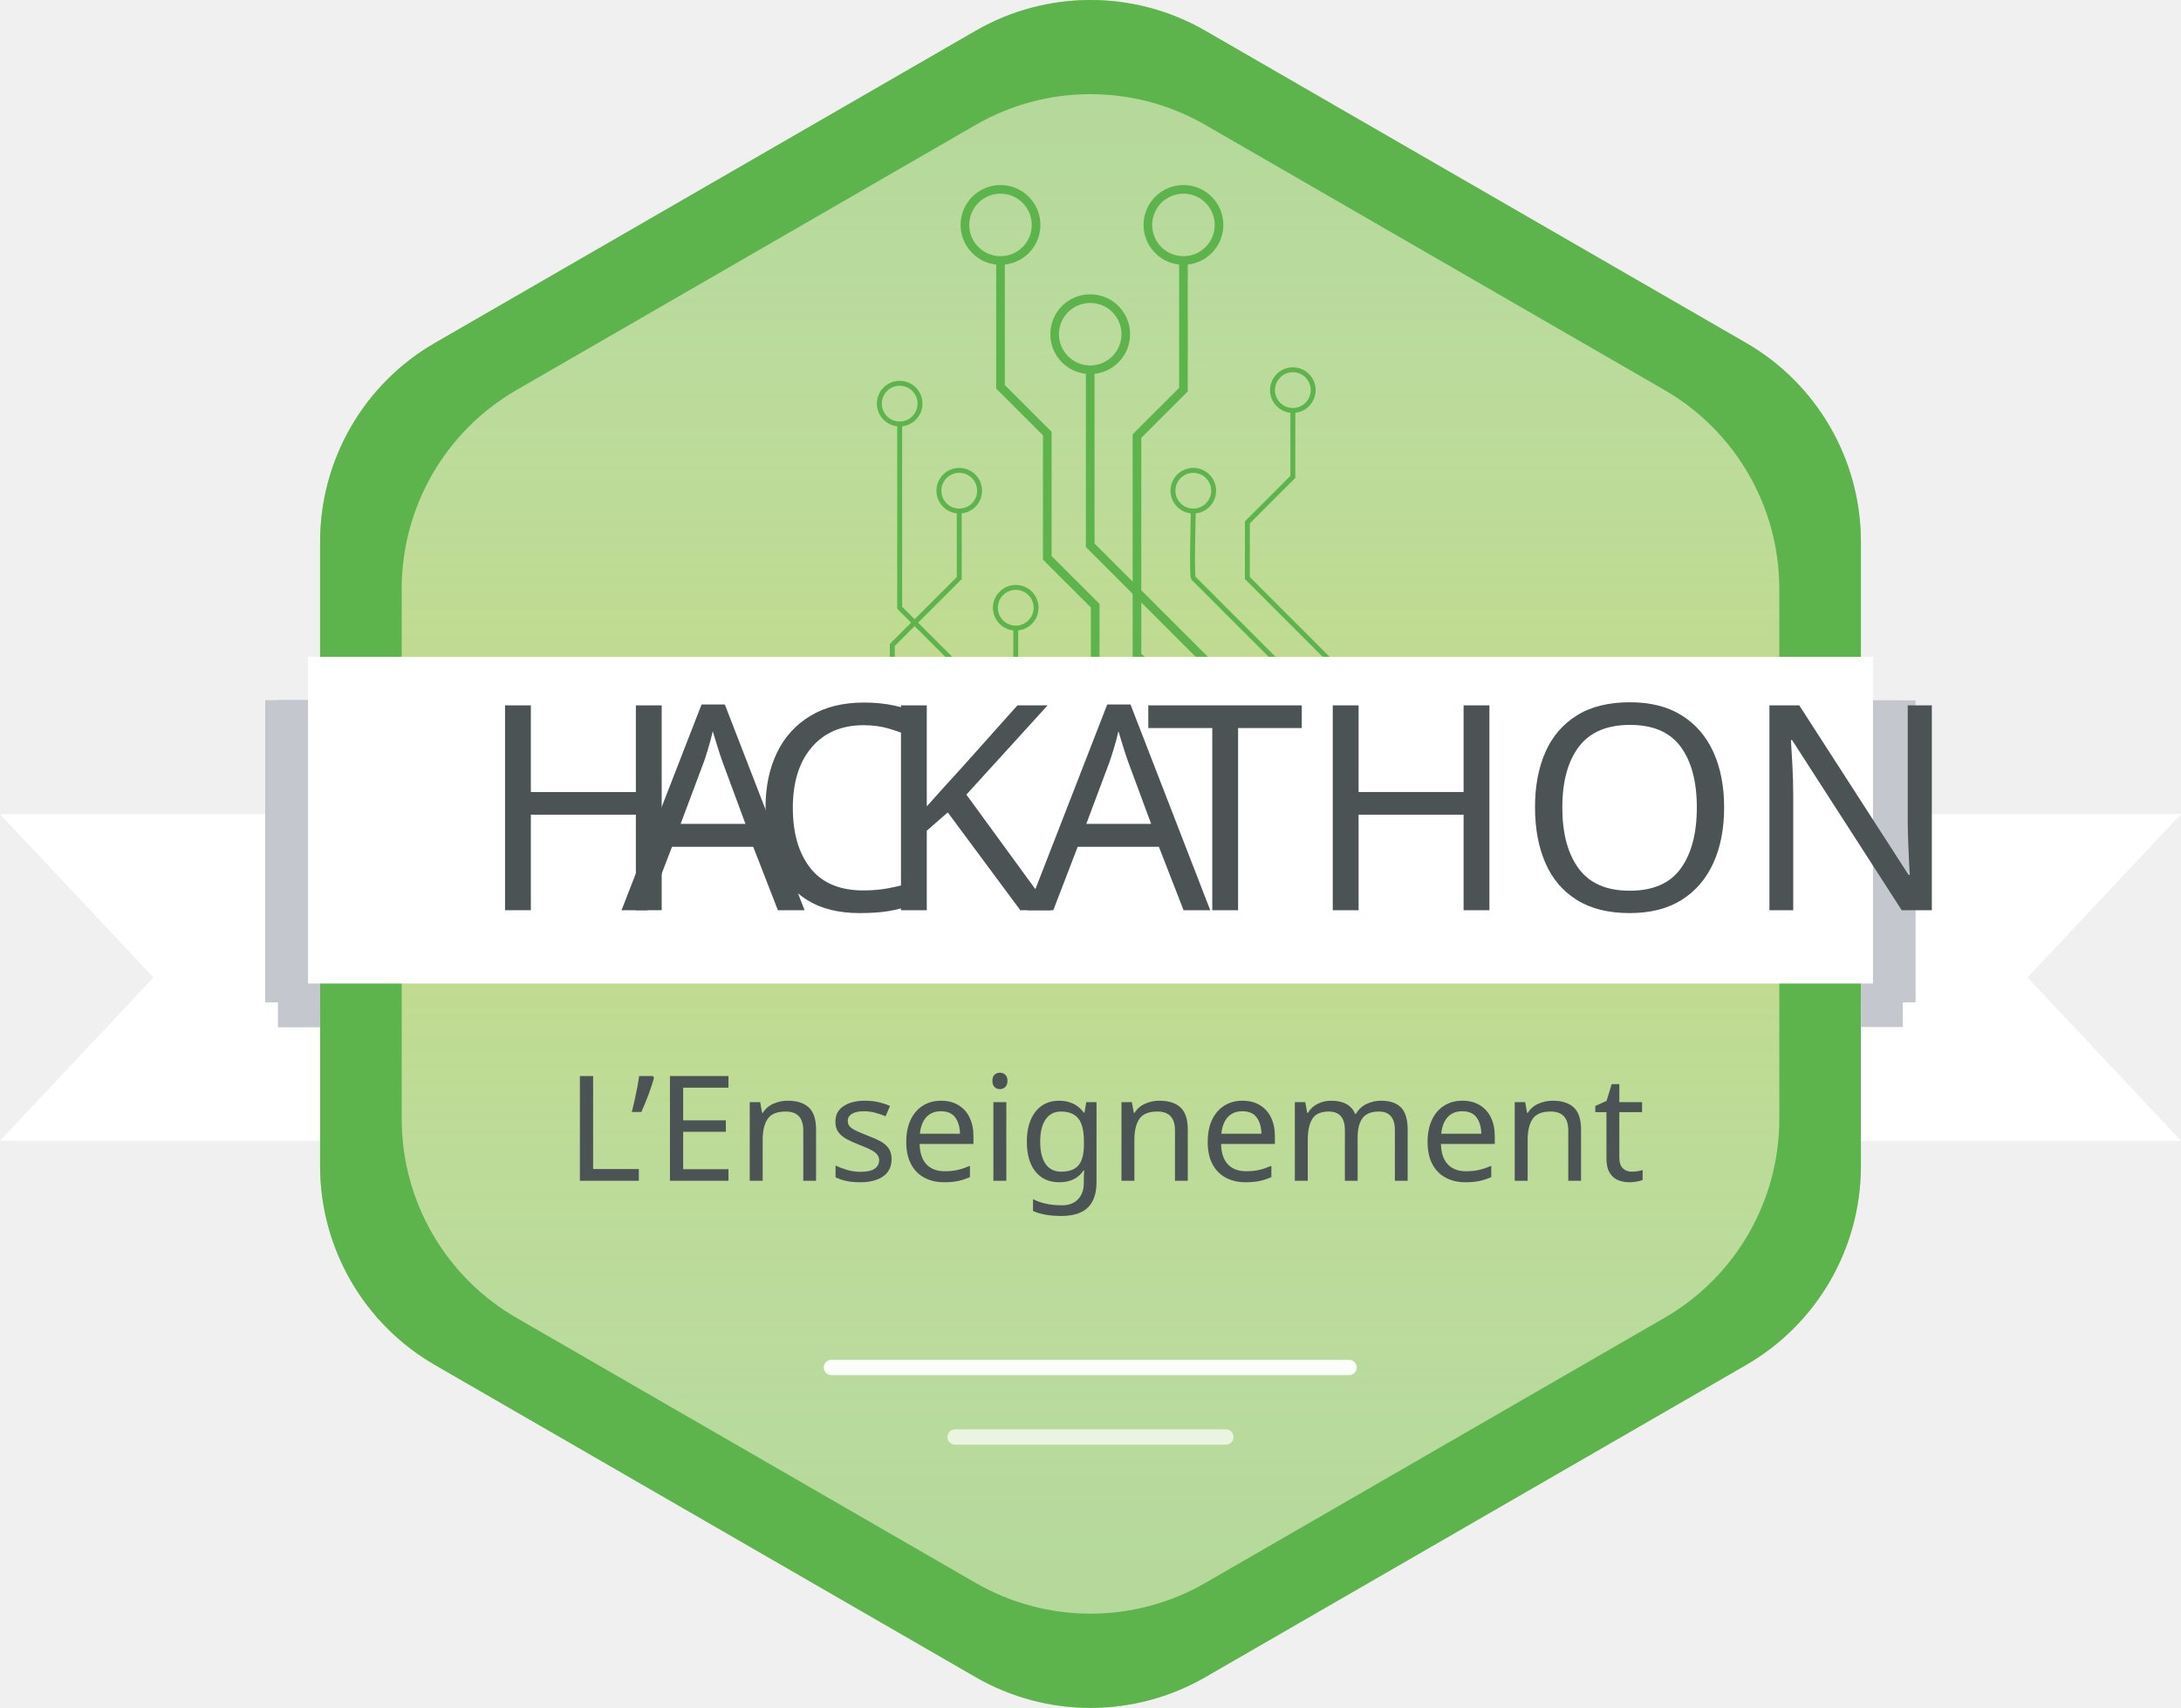
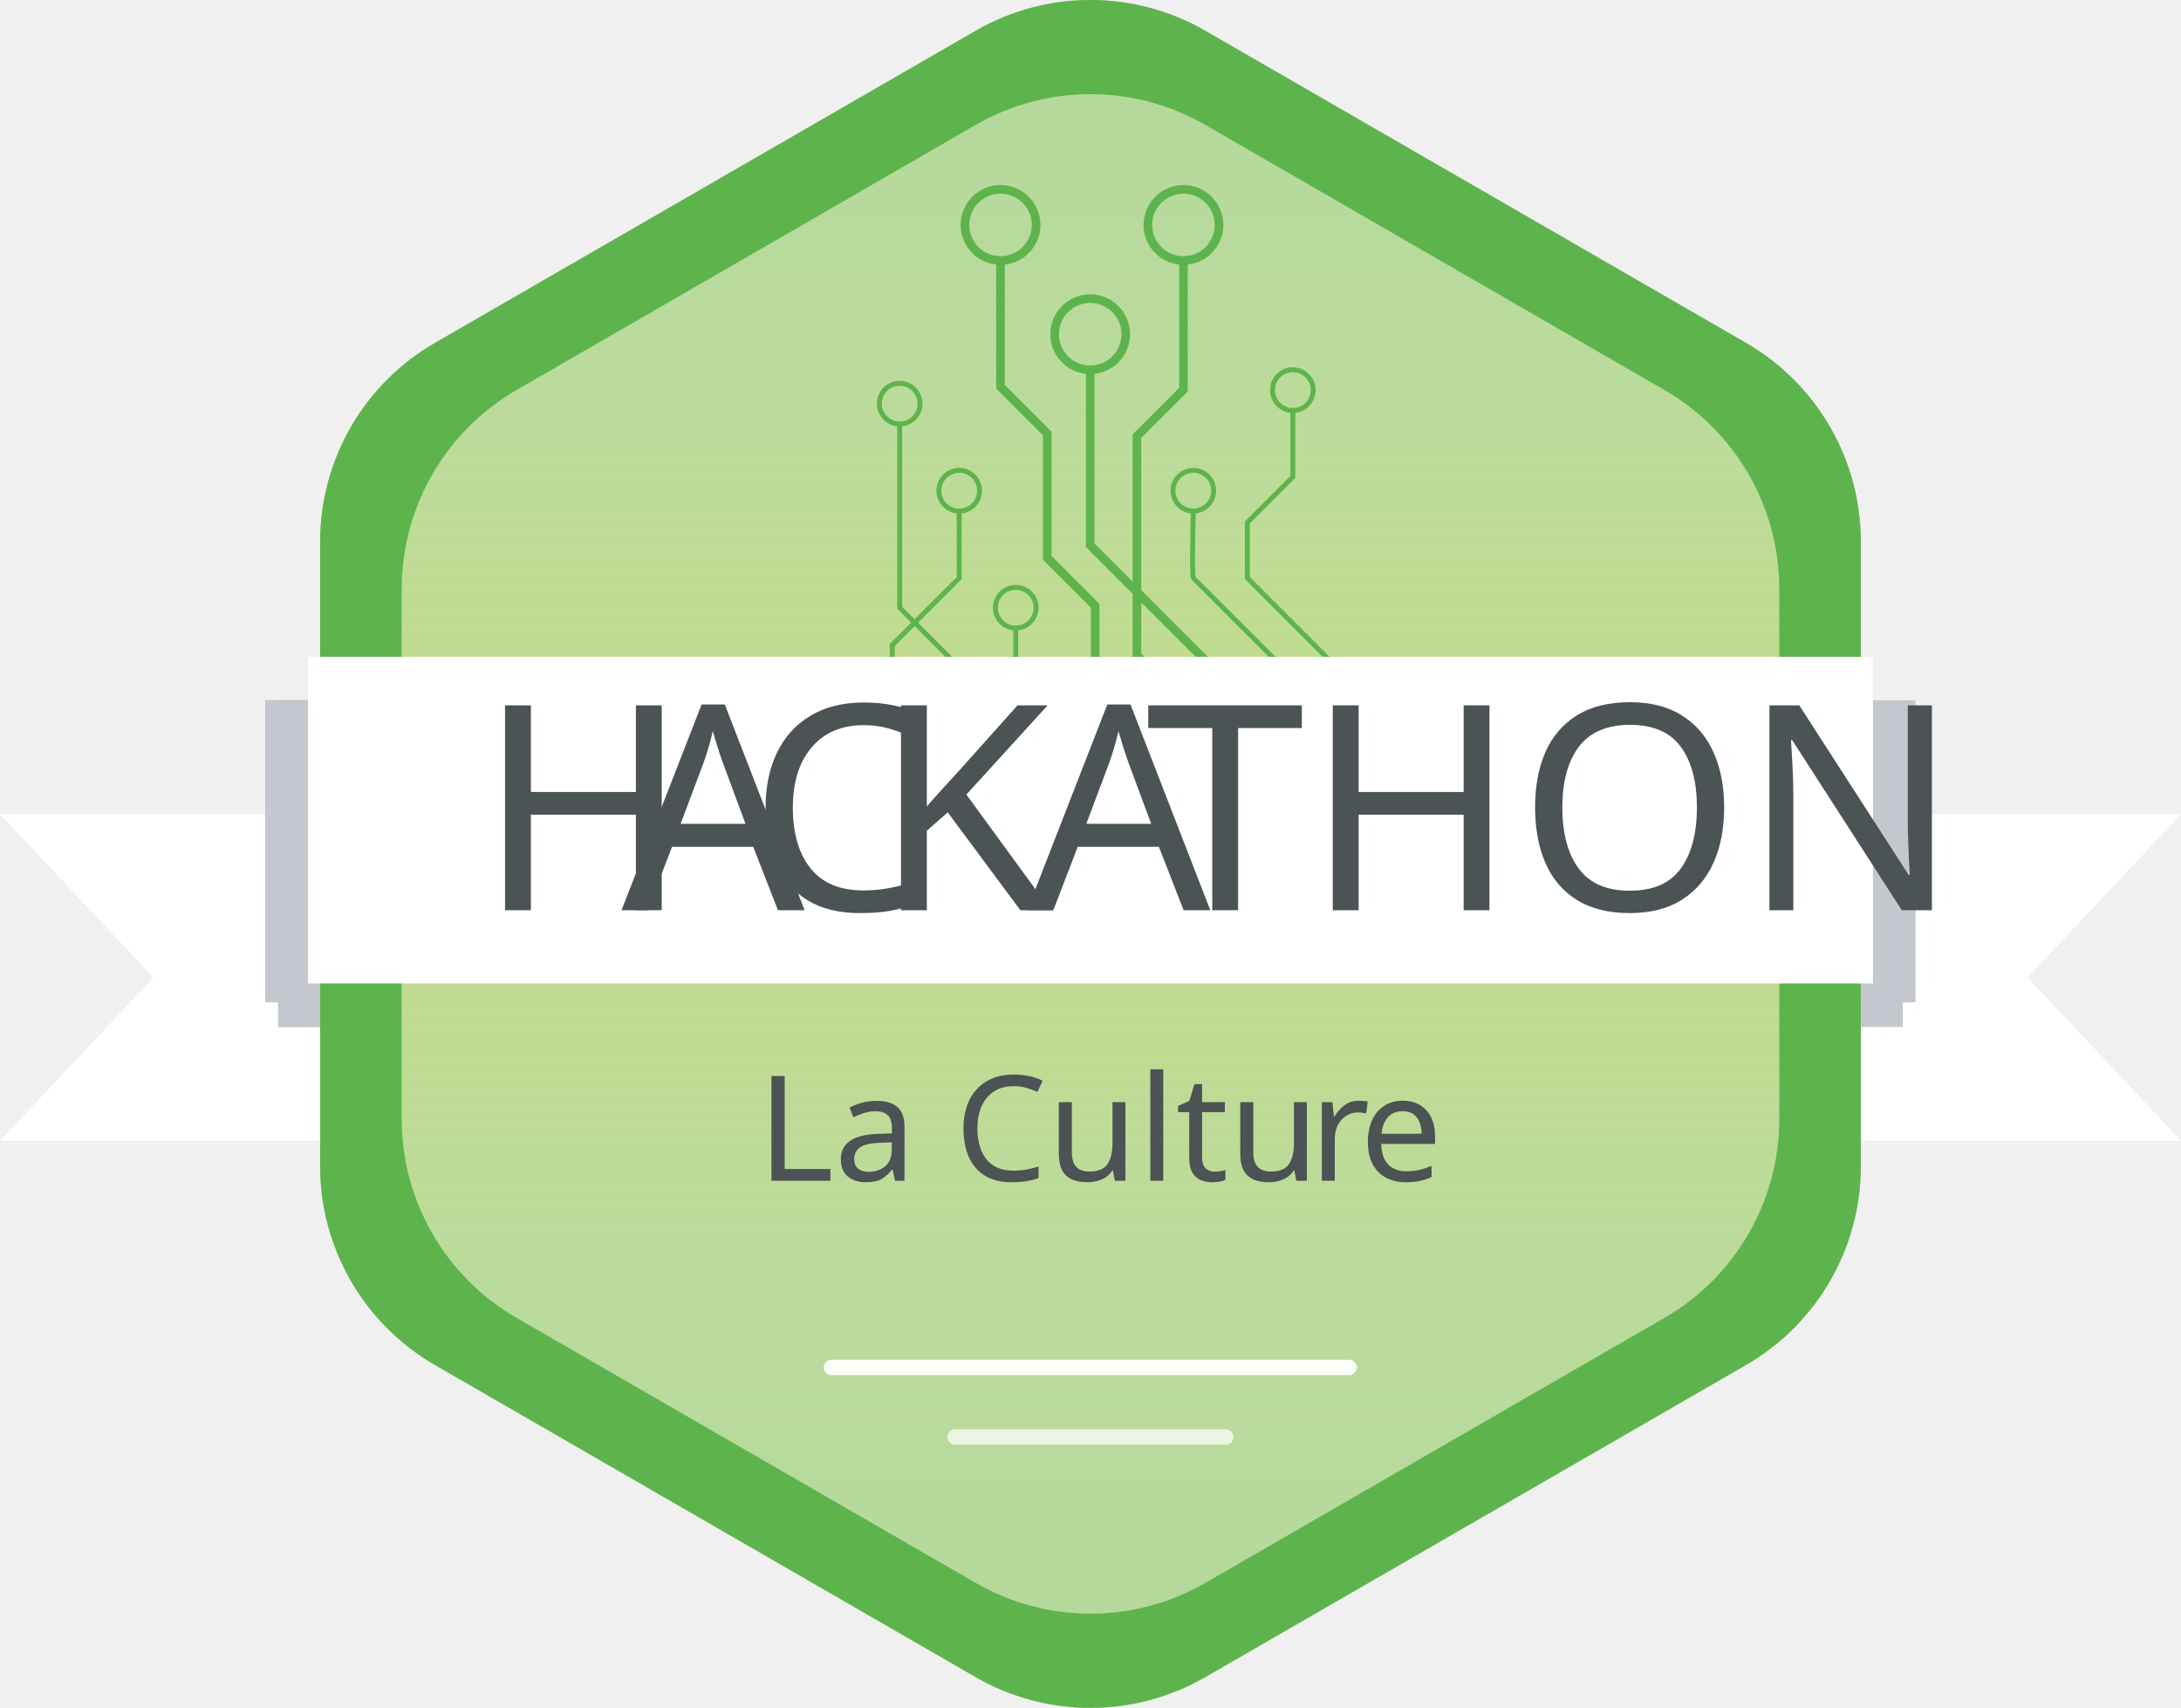
- <svg xmlns="http://www.w3.org/2000/svg" id="Layer_2" data-name="Layer 2" viewBox="0 0 711.637 557.333">
+ <svg xmlns="http://www.w3.org/2000/svg" id="Layer_2" data-name="Layer 2" viewBox="0 0 711.64 557.33">
  <defs>
    <style>
      .cls-1 {
-         fill: #fff;
+         opacity: .7;
+       }
+ 
+       .cls-1, .cls-2, .cls-3, .cls-4 {
+         isolation: isolate;
+       }
+ 
+       .cls-1, .cls-5, .cls-6, .cls-4 {
+         fill: none;
+         stroke-miterlimit: 10;
+       }
+ 
+       .cls-1, .cls-4 {
+         stroke: #fff;
+         stroke-linecap: round;
+         stroke-width: 5px;
      }

      .cls-2 {
-         fill: #c4c8ce;
+         font-family: AvenirNext-Medium, 'Avenir Next';
+         font-size: 47.86px;
+         font-weight: 500;
      }

-       .cls-3 {
-         font-family: AvenirNext-Medium, 'Avenir Next';
-         font-size: 47.863px;
-       }
- 
-       .cls-3, .cls-4, .cls-5, .cls-6 {
-         isolation: isolate;
-       }
- 
-       .cls-3, .cls-5 {
+       .cls-2, .cls-3 {
        fill: #4b5354;
      }

      .cls-7 {
+         fill: #93bab7;
+       }
+ 
+       .cls-7, .cls-8, .cls-9, .cls-10, .cls-11, .cls-12 {
+         stroke-width: 0px;
+       }
+ 
+       .cls-13 {
+         letter-spacing: 0em;
+       }
+ 
+       .cls-8 {
+         fill: #b5d99a;
+       }
+ 
+       .cls-14 {
+         letter-spacing: -.03em;
+       }
+ 
+       .cls-9 {
        fill: url(#Dégradé_sans_nom_2);
+       }
+ 
+       .cls-3 {
+         font-family: ZingRustDemo-Base, 'Zing Rust Demo';
+         font-size: 93.62px;
+       }
+ 
+       .cls-5 {
+         stroke-width: 1.61px;
+       }
+ 
+       .cls-5, .cls-6 {
+         stroke: #5eb44c;
+       }
+ 
+       .cls-6 {
+         stroke-width: 2.82px;
+       }
+ 
+       .cls-10 {
+         fill: #c4c8ce;
+       }
+ 
+       .cls-11 {
+         fill: #fff;
      }

      .cls-4 {
        opacity: .96;
      }

-       .cls-4, .cls-8, .cls-6, .cls-9 {
-         fill: none;
-         stroke-miterlimit: 10;
+       .cls-15 {
+         letter-spacing: -.02em;
      }

-       .cls-4, .cls-6 {
-         stroke: #fff;
-         stroke-linecap: round;
-         stroke-width: 5px;
-       }
- 
-       .cls-5 {
-         font-family: ZingRustDemo-Base, 'Zing Rust Demo';
-         font-size: 93.615px;
-       }
- 
-       .cls-10 {
-         fill: #93bab7;
-       }
- 
-       .cls-11 {
+       .cls-12 {
        fill: #5eb44c;
      }

-       .cls-12 {
-         fill: #b5d99a;
-       }
- 
-       .cls-13 {
-         letter-spacing: -.005em;
-       }
- 
-       .cls-8 {
-         stroke-width: 1.611px;
-       }
- 
-       .cls-8, .cls-9 {
-         stroke: #5eb44c;
-       }
- 
-       .cls-14 {
-         letter-spacing: -.072em;
-       }
- 
-       .cls-15 {
-         letter-spacing: -.034em;
-       }
- 
-       .cls-6 {
-         opacity: .7;
-       }
- 
-       .cls-9 {
-         stroke-width: 2.819px;
-       }
- 
      .cls-16 {
-         letter-spacing: .043em;
+         letter-spacing: .04em;
      }
    </style>
-     <linearGradient id="Dégradé_sans_nom_2" data-name="Dégradé sans nom 2" x1="57.908" y1="2632.941" x2="57.908" y2="3128.787" gradientTransform="translate(297.9102 3159.512) scale(1 -1)" gradientUnits="userSpaceOnUse">
+     <linearGradient id="Dégradé_sans_nom_2" data-name="Dégradé sans nom 2" x1="57.91" y1="2632.94" x2="57.91" y2="3128.79" gradientTransform="translate(297.91 3159.51) scale(1 -1)" gradientUnits="userSpaceOnUse">
      <stop offset="0" stop-color="#fff" stop-opacity="0" />
-       <stop offset=".529" stop-color="#fbe02f" stop-opacity=".2" />
+       <stop offset=".53" stop-color="#fbe02f" stop-opacity=".2" />
      <stop offset="1" stop-color="#fff" stop-opacity="0" />
    </linearGradient>
  </defs>
  <g id="Affiche">
    <g id="Logo">
-       <g id="Logo_2_-_Handicap" data-name="Logo 2 - Handicap">
-         <g id="Couleur">
-           <path class="cls-12" d="M318.344,10.04L141.919,111.894c-23.18,13.386-37.474,38.136-37.474,64.909v203.727c0,26.773,14.275,51.523,37.474,64.909l176.425,101.854c23.18,13.386,51.75,13.386,74.949,0l176.425-101.854c23.18-13.386,37.474-38.136,37.474-64.909V176.803c0-26.773-14.275-51.523-37.474-64.909L393.293,10.04c-23.199-13.386-51.769-13.386-74.949,0Z" />
-           <path class="cls-7" d="M580.57,192.156v172.984c0,26.773-14.294,51.523-37.474,64.909l-149.803,86.482c-23.199,13.386-51.768,13.386-74.949,0l-149.803-86.482c-23.199-13.386-37.474-38.136-37.474-64.909V192.156c0-26.773,14.275-51.504,37.474-64.89L318.344,40.764c23.18-13.386,51.75-13.386,74.949,0l149.803,86.501c23.18,13.386,37.474,38.117,37.474,64.89Z" />
-           <g>
-             <circle class="cls-9" cx="326.455" cy="73.399" r="11.609" />
-             <circle class="cls-9" cx="355.724" cy="109.058" r="11.609" />
-             <circle class="cls-9" cx="386.146" cy="73.399" r="11.609" />
-             <circle class="cls-8" cx="389.36" cy="160.127" r="6.637" />
-             <circle class="cls-8" cx="421.843" cy="127.304" r="6.637" />
-             <circle class="cls-8" cx="312.993" cy="160.127" r="6.637" />
-             <circle class="cls-8" cx="293.556" cy="131.709" r="6.637" />
-             <circle class="cls-8" cx="331.428" cy="198.32" r="6.637" />
-             <polyline class="cls-9" points="326.455 85.008 326.455 126.226 341.713 141.484 341.713 182.022 357.35 197.658 357.35 222.105 380.266 245.04" />
-             <polyline class="cls-8" points="312.993 166.763 312.993 188.639 291.136 210.477 291.136 217.87 346.818 273.533" />
-             <polyline class="cls-8" points="331.428 204.975 331.428 217.322 366.18 252.073" />
-             <polyline class="cls-9" points="355.724 120.667 355.724 177.938 432.734 254.928" />
-             <path class="cls-8" d="M389.36,166.763s-.548,21.309,0,21.857,74.836,74.836,74.836,74.836" />
-             <polyline class="cls-9" points="386.146 85.008 386.146 127.152 370.982 142.297 370.982 213.843 397.736 240.597" />
-             <polyline class="cls-8" points="421.843 133.94 421.843 155.627 407.001 170.469 407.001 188.62 471.796 253.416" />
-             <polyline class="cls-8" points="293.556 138.364 293.556 198.32 356.858 261.622" />
-           </g>
-           <path class="cls-11" d="M569.718,111.894L393.293,10.04c-23.199-13.386-51.768-13.386-74.949,0L141.919,111.894c-23.199,13.386-37.474,38.117-37.474,64.909v203.708c0,26.773,14.275,51.523,37.474,64.909l176.425,101.854c23.18,13.386,51.75,13.386,74.949,0l176.425-101.854c23.18-13.386,37.474-38.136,37.474-64.909V176.803c-0-26.792-14.294-51.523-37.475-64.909Zm10.853,253.246c0,26.773-14.294,51.523-37.474,64.909l-149.803,86.482c-23.199,13.386-51.768,13.386-74.949,0l-149.803-86.482c-23.199-13.386-37.474-38.136-37.474-64.909V192.156c0-26.773,14.275-51.504,37.474-64.89L318.344,40.764c23.18-13.386,51.75-13.386,74.949,0l149.803,86.501c23.18,13.386,37.474,38.117,37.474,64.89v172.984h-0Z" />
-           <g>
-             <text class="cls-3" transform="translate(184.5707 385.3105)">
-               <tspan class="cls-14" x="0" y="0">L</tspan>
-               <tspan x="21.012" y="0">’Enseignement</tspan>
-             </text>
-             <text />
-           </g>
-           <line class="cls-4" x1="271.283" y1="446.233" x2="440.183" y2="446.233" />
-           <line class="cls-6" x1="311.632" y1="468.922" x2="399.986" y2="468.922" />
-           <polygon class="cls-1" points="661.551 318.968 711.637 372.268 607.192 372.268 607.192 265.668 711.637 265.668 661.551 318.968" />
-           <polygon class="cls-1" points="50.086 318.968 0 265.668 104.444 265.668 104.444 372.268 0 372.268 50.086 318.968" />
+       <g id="Couleur">
+         <path id="Background" class="cls-8" d="M318.34,10.04l-176.42,101.85c-23.18,13.39-37.47,38.14-37.47,64.91v203.73c0,26.77,14.28,51.52,37.47,64.91l176.42,101.85c23.18,13.39,51.75,13.39,74.95,0l176.42-101.85c23.18-13.39,37.47-38.14,37.47-64.91v-203.73c0-26.77-14.28-51.52-37.47-64.91L393.29,10.04c-23.2-13.39-51.77-13.39-74.95,0Z" />
+         <path class="cls-9" d="M580.57,192.16v172.98c0,26.77-14.29,51.52-37.47,64.91l-149.8,86.48c-23.2,13.39-51.77,13.39-74.95,0l-149.8-86.48c-23.2-13.39-37.47-38.14-37.47-64.91v-172.98c0-26.77,14.28-51.5,37.47-64.89l149.8-86.5c23.18-13.39,51.75-13.39,74.95,0l149.8,86.5c23.18,13.39,37.47,38.12,37.47,64.89Z" />
+         <g>
+           <circle class="cls-6" cx="326.46" cy="73.4" r="11.61" />
+           <circle class="cls-6" cx="355.72" cy="109.06" r="11.61" />
+           <circle class="cls-6" cx="386.15" cy="73.4" r="11.61" />
+           <circle class="cls-5" cx="389.36" cy="160.13" r="6.64" />
+           <circle class="cls-5" cx="421.84" cy="127.3" r="6.64" />
+           <circle class="cls-5" cx="312.99" cy="160.13" r="6.64" />
+           <circle class="cls-5" cx="293.56" cy="131.71" r="6.64" />
+           <circle class="cls-5" cx="331.43" cy="198.32" r="6.64" />
+           <polyline class="cls-6" points="326.46 85.01 326.46 126.23 341.71 141.48 341.71 182.02 357.35 197.66 357.35 222.11 380.27 245.04" />
+           <polyline class="cls-5" points="312.99 166.76 312.99 188.64 291.14 210.48 291.14 217.87 346.82 273.53" />
+           <polyline class="cls-5" points="331.43 204.98 331.43 217.32 366.18 252.07" />
+           <polyline class="cls-6" points="355.72 120.67 355.72 177.94 432.73 254.93" />
+           <path class="cls-5" d="M389.36,166.76s-.55,21.31,0,21.86,74.84,74.84,74.84,74.84" />
+           <polyline class="cls-6" points="386.15 85.01 386.15 127.15 370.98 142.3 370.98 213.84 397.74 240.6" />
+           <polyline class="cls-5" points="421.84 133.94 421.84 155.63 407 170.47 407 188.62 471.8 253.42" />
+           <polyline class="cls-5" points="293.56 138.36 293.56 198.32 356.86 261.62" />
        </g>
-         <g id="Banderole">
-           <rect class="cls-10" x="86.596" y="228.534" width="17.849" height="98.545" />
-           <rect class="cls-10" x="90.755" y="228.534" width="13.67" height="106.6" />
-           <g>
-             <rect class="cls-2" x="86.596" y="228.534" width="17.849" height="98.545" />
-             <rect class="cls-2" x="90.755" y="228.534" width="13.67" height="106.6" />
-           </g>
-           <g>
-             <rect class="cls-2" x="607.184" y="228.541" width="17.849" height="98.545" />
-             <rect class="cls-2" x="607.2" y="228.539" width="13.67" height="106.6" />
-           </g>
-           <polygon class="cls-1" points="611.125 320.934 355.818 320.934 100.512 320.934 100.512 214.334 356.064 214.334 611.125 214.334 611.125 320.934" />
-           <text class="cls-5" transform="translate(155.7115 297.0195)">
-             <tspan x="0" y="0">H</tspan>
-             <tspan class="cls-13" x="47.088" y="0">A</tspan>
-             <tspan x="88.373" y="0">C</tspan>
-             <tspan class="cls-16" x="129.188" y="0">K</tspan>
-             <tspan class="cls-15" x="179.458" y="0">A</tspan>
-             <tspan x="218.028" y="0">THON</tspan>
+         <path class="cls-12" d="M569.72,111.89L393.29,10.04c-23.2-13.39-51.77-13.39-74.95,0l-176.42,101.85c-23.2,13.39-37.47,38.12-37.47,64.91v203.71c0,26.77,14.28,51.52,37.47,64.91l176.42,101.85c23.18,13.39,51.75,13.39,74.95,0l176.42-101.85c23.18-13.39,37.47-38.14,37.47-64.91v-203.71c0-26.79-14.29-51.52-37.47-64.91ZM580.57,365.14c0,26.77-14.29,51.52-37.47,64.91l-149.8,86.48c-23.2,13.39-51.77,13.39-74.95,0l-149.8-86.48c-23.2-13.39-37.47-38.14-37.47-64.91v-172.98c0-26.77,14.28-51.5,37.47-64.89l149.8-86.5c23.18-13.39,51.75-13.39,74.95,0l149.8,86.5c23.18,13.39,37.47,38.12,37.47,64.89v172.98h0Z" />
+         <g>
+           <text class="cls-2" transform="translate(247.08 385.31)">
+             <tspan x="0" y="0">La Cultu</tspan>
+             <tspan class="cls-15" x="180.16" y="0">r</tspan>
+             <tspan x="196.62" y="0">e</tspan>
          </text>
+           <text />
        </g>
+         <line class="cls-4" x1="271.28" y1="446.23" x2="440.18" y2="446.23" />
+         <line class="cls-1" x1="311.63" y1="468.92" x2="399.99" y2="468.92" />
+         <polygon class="cls-11" points="661.55 318.97 711.64 372.27 607.19 372.27 607.19 265.67 711.64 265.67 661.55 318.97" />
+         <polygon id="Languette_gauche" data-name="Languette gauche" class="cls-11" points="50.09 318.97 0 265.67 104.44 265.67 104.44 372.27 0 372.27 50.09 318.97" />
+       </g>
+       <g id="Banderole">
+         <rect class="cls-7" x="86.6" y="228.53" width="17.85" height="98.55" />
+         <rect class="cls-7" x="90.76" y="228.53" width="13.67" height="106.6" />
+         <g>
+           <rect class="cls-10" x="86.6" y="228.53" width="17.85" height="98.55" />
+           <rect class="cls-10" x="90.76" y="228.53" width="13.67" height="106.6" />
+         </g>
+         <g>
+           <rect class="cls-10" x="607.18" y="228.54" width="17.85" height="98.55" />
+           <rect class="cls-10" x="607.2" y="228.54" width="13.67" height="106.6" />
+         </g>
+         <polygon class="cls-11" points="611.12 320.93 355.82 320.93 100.51 320.93 100.51 214.33 356.06 214.33 611.12 214.33 611.12 320.93" />
+         <text class="cls-3" transform="translate(155.71 297.02)">
+           <tspan x="0" y="0">H</tspan>
+           <tspan class="cls-13" x="47.09" y="0">A</tspan>
+           <tspan x="88.37" y="0">C</tspan>
+           <tspan class="cls-16" x="129.19" y="0">K</tspan>
+           <tspan class="cls-14" x="179.46" y="0">A</tspan>
+           <tspan x="218.03" y="0">THON</tspan>
+         </text>
      </g>
    </g>
  </g>
</svg>
